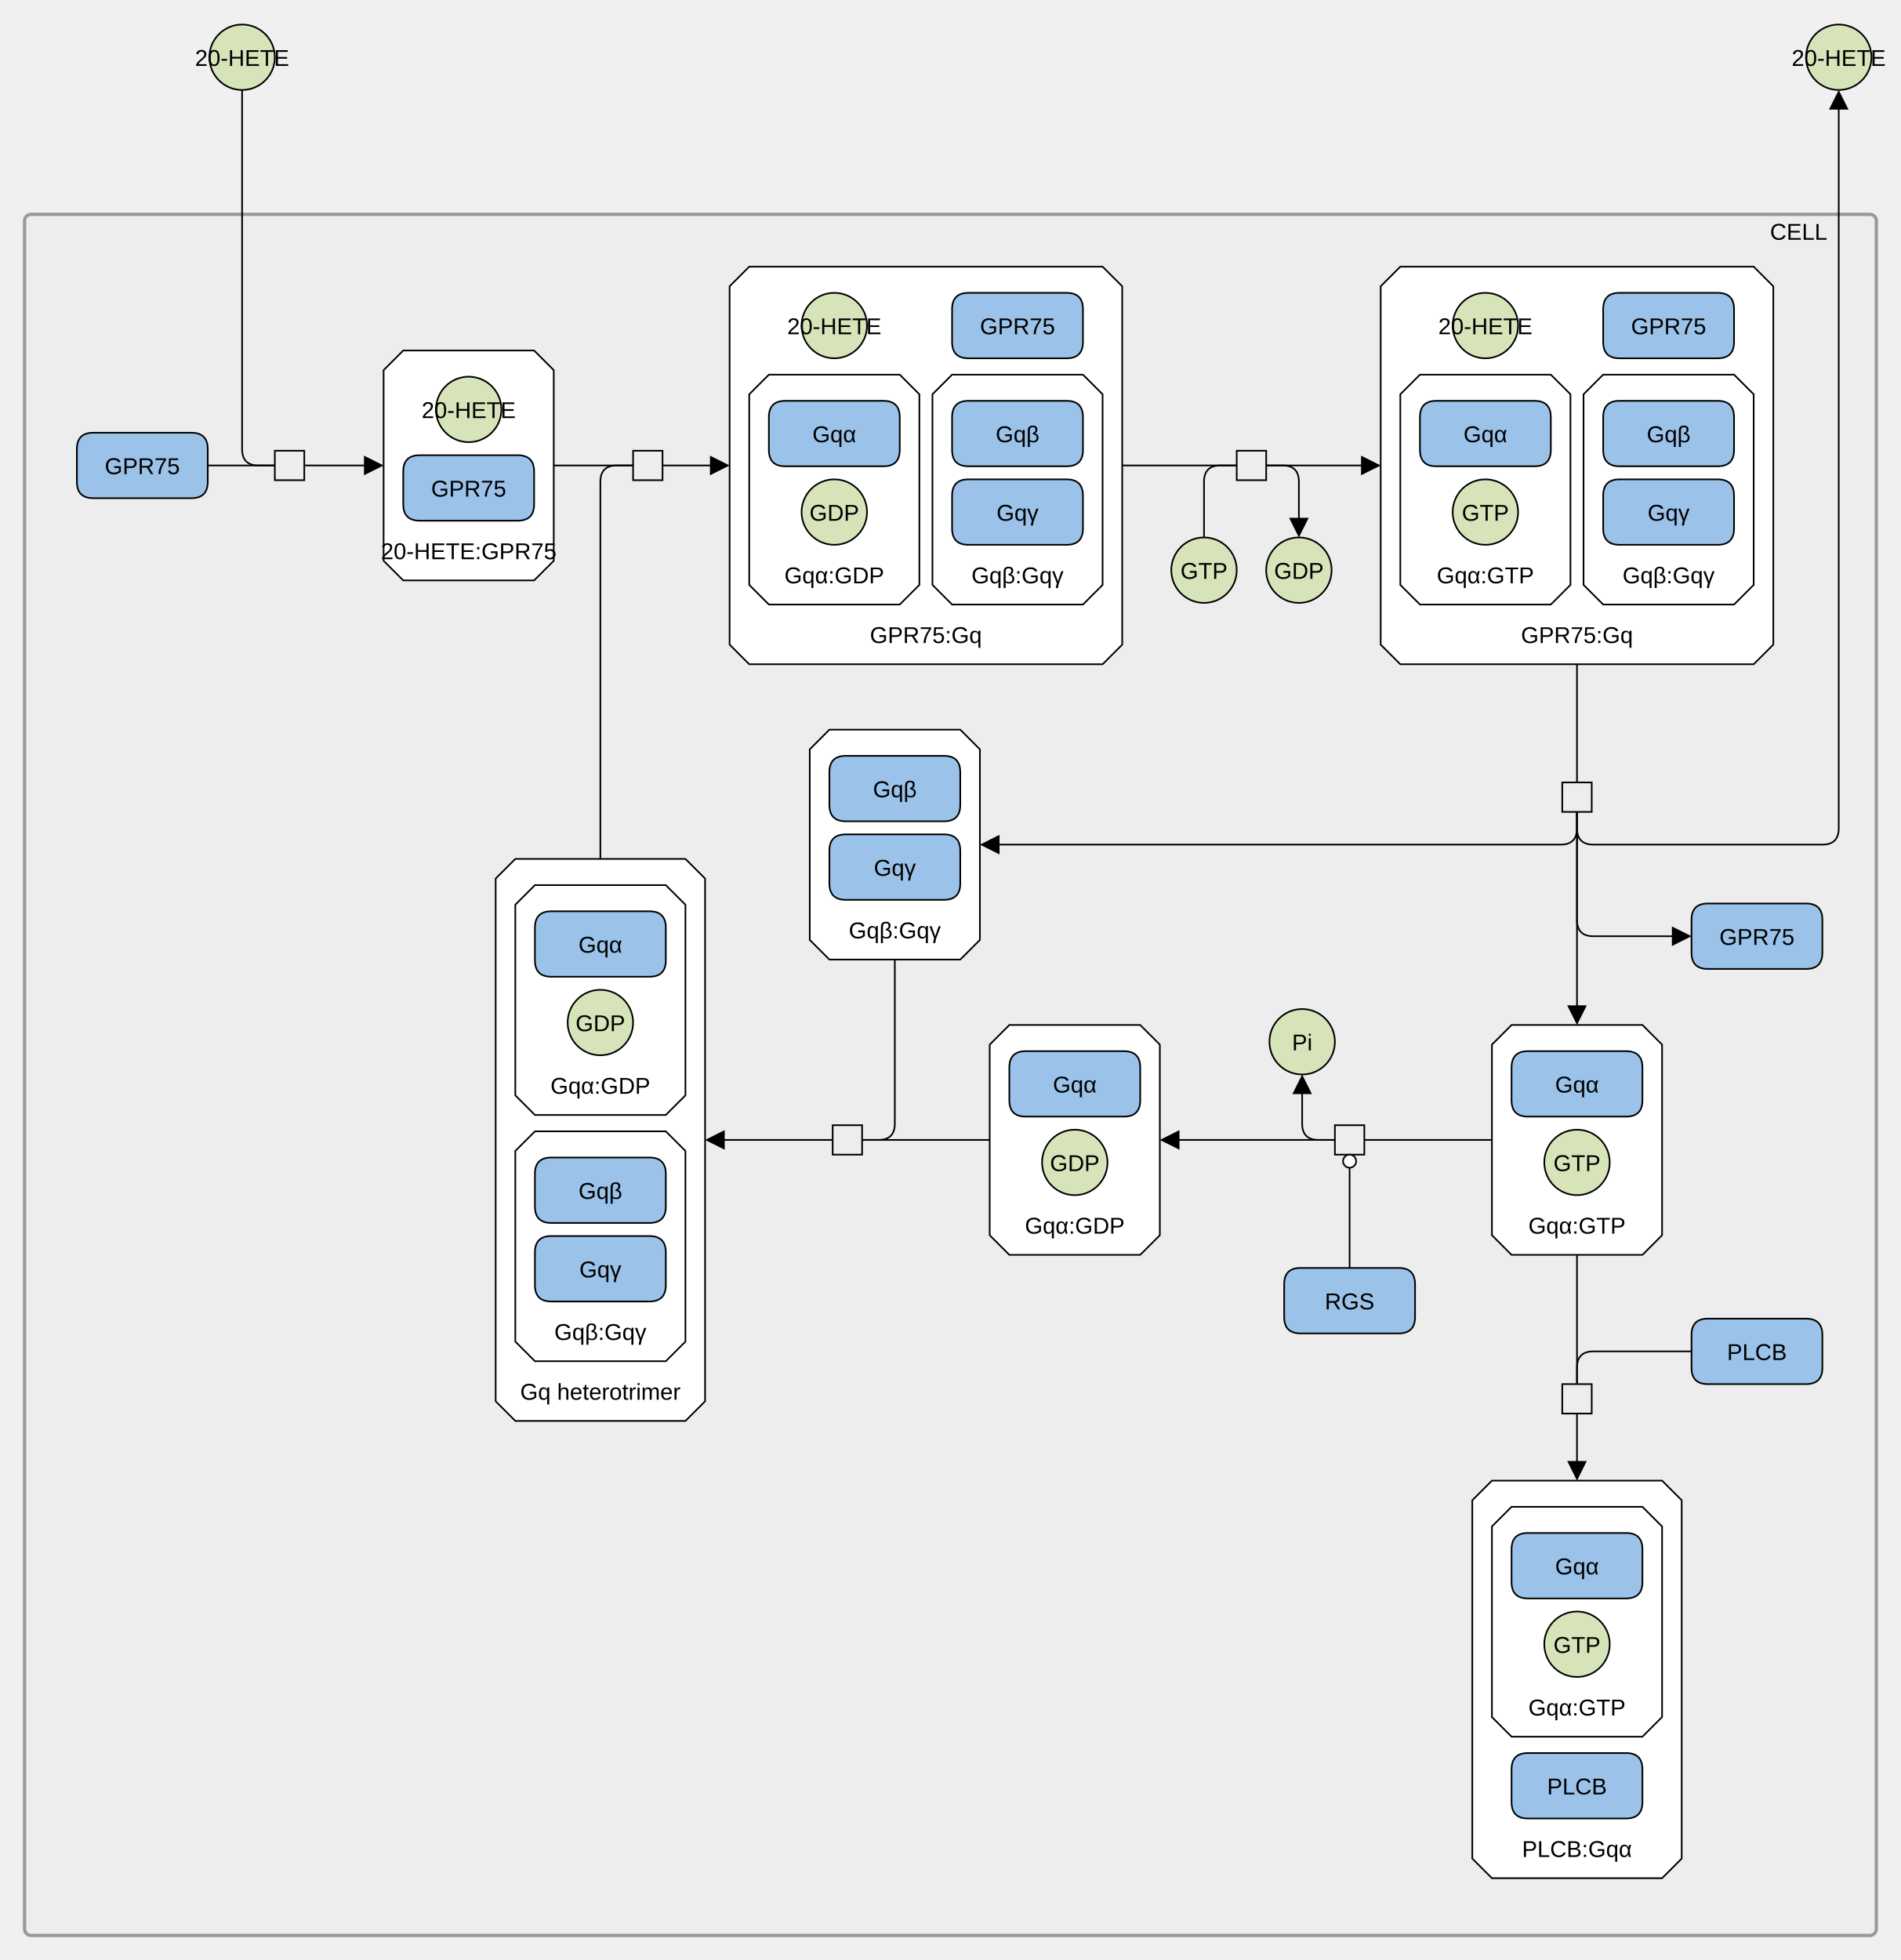
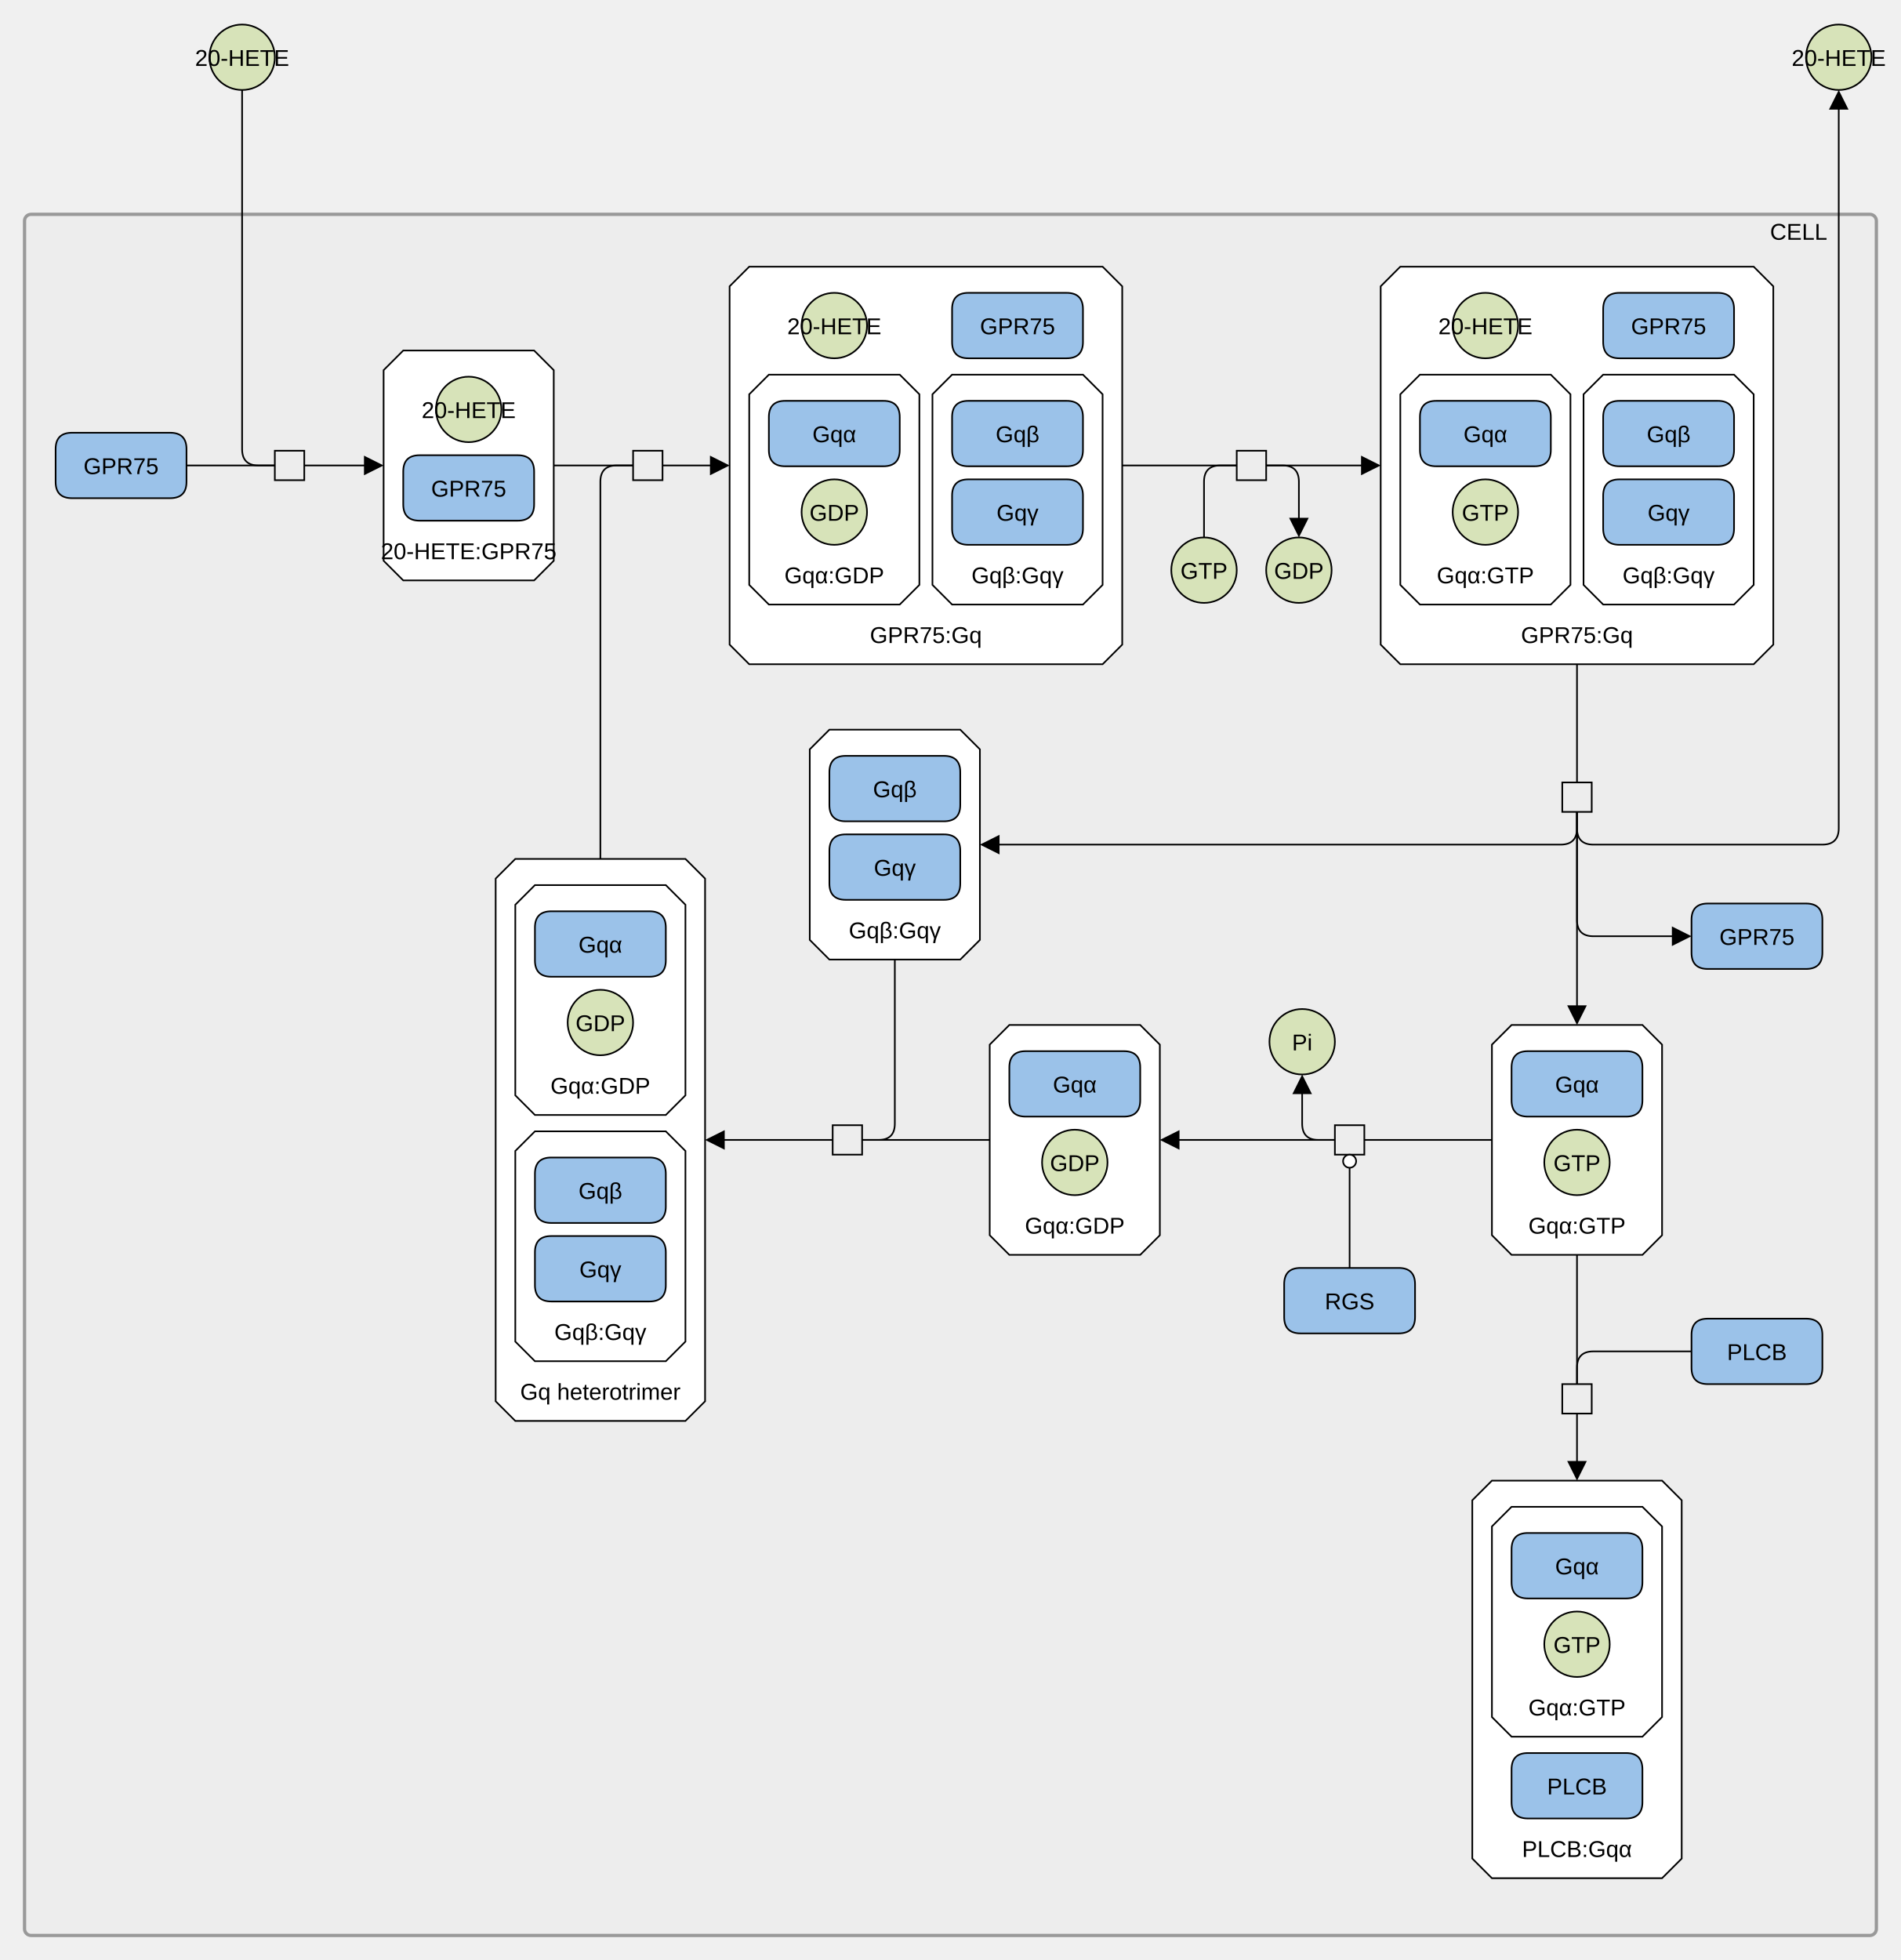
<svg xmlns="http://www.w3.org/2000/svg" width="1162" height="1198" viewBox="0 0 1162 1198" stroke-linecap="butt" stroke-miterlimit="10">
  <g transform="translate(-25,-25)">
    <path d="M40 160 C40 157.791 41.791 156 44 156 L1168 156 C1170.209 156 1172 157.791 1172 160 L1172 1204 C1172 1206.209 1170.209 1208 1168 1208 L44 1208 C41.791 1208 40 1206.209 40 1204 Z" fill="#999999" fill-opacity="0.031" stroke="none" />
    <path d="M40 160 C40 157.791 41.791 156 44 156 L1168 156 C1170.209 156 1172 157.791 1172 160 L1172 1204 C1172 1206.209 1170.209 1208 1168 1208 L44 1208 C41.791 1208 40 1206.209 40 1204 Z" fill="none" stroke="#999999" stroke-width="2" />
    <text x="1124.5" y="171.541" text-anchor="middle" font-family="'Dialog', Arial, Helvetica, sans-serif" font-size="14" fill="#000000" stroke="none" xml:space="preserve">CELL</text>
    <path d="M483 188 L699 188 L711 200 L711 419 L699 431 L483 431 L471 419 L471 200 Z" fill="#FFFFFF" stroke="none" />
    <path d="M483 188 L699 188 L711 200 L711 419 L699 431 L483 431 L471 419 L471 200 Z" fill="none" stroke="#000000" />
    <text x="591" y="418.041" text-anchor="middle" font-family="'Dialog', Arial, Helvetica, sans-serif" font-size="14" fill="#000000" stroke="none" xml:space="preserve">GPR75:Gq</text>
    <path d="M495 254 L575 254 L587 266 L587 382.5 L575 394.5 L495 394.5 L483 382.5 L483 266 Z" fill="#FFFFFF" stroke="none" />
    <path d="M495 254 L575 254 L587 266 L587 382.5 L575 394.5 L495 394.5 L483 382.5 L483 266 Z" fill="none" stroke="#000000" />
    <text x="535" y="381.541" text-anchor="middle" font-family="'Dialog', Arial, Helvetica, sans-serif" font-size="14" fill="#000000" stroke="none" xml:space="preserve">Gqα:GDP</text>
    <path d="M495 280 Q495 270 505 270 L565 270 Q575 270 575 280 L575 300 Q575 310 565 310 L505 310 Q495 310 495 300 Z" fill="#9BC2E9" stroke="none" />
    <path d="M495 280 Q495 270 505 270 L565 270 Q575 270 575 280 L575 300 Q575 310 565 310 L505 310 Q495 310 495 300 Z" fill="none" stroke="#000000" />
    <text x="535" y="295.291" text-anchor="middle" font-family="'Dialog', Arial, Helvetica, sans-serif" font-size="14" fill="#000000" stroke="none" xml:space="preserve">Gqα</text>
    <path d="M515 338 C515 326.954 523.954 318 535 318 L535 318 C546.046 318 555 326.954 555 338 L555 338 C555 349.046 546.046 358 535 358 L535 358 C523.954 358 515 349.046 515 338 Z" fill="#D7E3B9" stroke="none" />
    <path d="M515 338 C515 326.954 523.954 318 535 318 L535 318 C546.046 318 555 326.954 555 338 L555 338 C555 349.046 546.046 358 535 358 L535 358 C523.954 358 515 349.046 515 338 Z" fill="none" stroke="#000000" />
    <text x="535" y="343.291" text-anchor="middle" font-family="'Dialog', Arial, Helvetica, sans-serif" font-size="14" fill="#000000" stroke="none" xml:space="preserve">GDP</text>
    <path d="M607 254 L687 254 L699 266 L699 382.5 L687 394.5 L607 394.5 L595 382.5 L595 266 Z" fill="#FFFFFF" stroke="none" />
    <path d="M607 254 L687 254 L699 266 L699 382.5 L687 394.5 L607 394.5 L595 382.5 L595 266 Z" fill="none" stroke="#000000" />
    <text x="647" y="381.541" text-anchor="middle" font-family="'Dialog', Arial, Helvetica, sans-serif" font-size="14" fill="#000000" stroke="none" xml:space="preserve">Gqβ:Gqγ</text>
    <path d="M607 280 Q607 270 617 270 L677 270 Q687 270 687 280 L687 300 Q687 310 677 310 L617 310 Q607 310 607 300 Z" fill="#9BC2E9" stroke="none" />
    <path d="M607 280 Q607 270 617 270 L677 270 Q687 270 687 280 L687 300 Q687 310 677 310 L617 310 Q607 310 607 300 Z" fill="none" stroke="#000000" />
    <text x="647" y="295.291" text-anchor="middle" font-family="'Dialog', Arial, Helvetica, sans-serif" font-size="14" fill="#000000" stroke="none" xml:space="preserve">Gqβ</text>
    <path d="M607 328 Q607 318 617 318 L677 318 Q687 318 687 328 L687 348 Q687 358 677 358 L617 358 Q607 358 607 348 Z" fill="#9BC2E9" stroke="none" />
    <path d="M607 328 Q607 318 617 318 L677 318 Q687 318 687 328 L687 348 Q687 358 677 358 L617 358 Q607 358 607 348 Z" fill="none" stroke="#000000" />
    <text x="647" y="343.291" text-anchor="middle" font-family="'Dialog', Arial, Helvetica, sans-serif" font-size="14" fill="#000000" stroke="none" xml:space="preserve">Gqγ</text>
    <path d="M515 224 C515 212.954 523.954 204 535 204 L535 204 C546.046 204 555 212.954 555 224 L555 224 C555 235.046 546.046 244 535 244 L535 244 C523.954 244 515 235.046 515 224 Z" fill="#D7E3B9" stroke="none" />
    <path d="M515 224 C515 212.954 523.954 204 535 204 L535 204 C546.046 204 555 212.954 555 224 L555 224 C555 235.046 546.046 244 535 244 L535 244 C523.954 244 515 235.046 515 224 Z" fill="none" stroke="#000000" />
    <text x="535" y="229.291" text-anchor="middle" font-family="'Dialog', Arial, Helvetica, sans-serif" font-size="14" fill="#000000" stroke="none" xml:space="preserve">20-HETE</text>
    <path d="M607 214 Q607 204 617 204 L677 204 Q687 204 687 214 L687 234 Q687 244 677 244 L617 244 Q607 244 607 234 Z" fill="#9BC2E9" stroke="none" />
    <path d="M607 214 Q607 204 617 204 L677 204 Q687 204 687 214 L687 234 Q687 244 677 244 L617 244 Q607 244 607 234 Z" fill="none" stroke="#000000" />
    <text x="647" y="229.291" text-anchor="middle" font-family="'Dialog', Arial, Helvetica, sans-serif" font-size="14" fill="#000000" stroke="none" xml:space="preserve">GPR75</text>
    <path d="M881 188 L1097 188 L1109 200 L1109 419 L1097 431 L881 431 L869 419 L869 200 Z" fill="#FFFFFF" stroke="none" />
    <path d="M881 188 L1097 188 L1109 200 L1109 419 L1097 431 L881 431 L869 419 L869 200 Z" fill="none" stroke="#000000" />
    <text x="989" y="418.041" text-anchor="middle" font-family="'Dialog', Arial, Helvetica, sans-serif" font-size="14" fill="#000000" stroke="none" xml:space="preserve">GPR75:Gq</text>
    <path d="M1005 254 L1085 254 L1097 266 L1097 382.5 L1085 394.5 L1005 394.5 L993 382.5 L993 266 Z" fill="#FFFFFF" stroke="none" />
    <path d="M1005 254 L1085 254 L1097 266 L1097 382.5 L1085 394.5 L1005 394.5 L993 382.5 L993 266 Z" fill="none" stroke="#000000" />
    <text x="1045" y="381.541" text-anchor="middle" font-family="'Dialog', Arial, Helvetica, sans-serif" font-size="14" fill="#000000" stroke="none" xml:space="preserve">Gqβ:Gqγ</text>
    <path d="M1005 280 Q1005 270 1015 270 L1075 270 Q1085 270 1085 280 L1085 300 Q1085 310 1075 310 L1015 310 Q1005 310 1005 300 Z" fill="#9BC2E9" stroke="none" />
    <path d="M1005 280 Q1005 270 1015 270 L1075 270 Q1085 270 1085 280 L1085 300 Q1085 310 1075 310 L1015 310 Q1005 310 1005 300 Z" fill="none" stroke="#000000" />
    <text x="1045" y="295.291" text-anchor="middle" font-family="'Dialog', Arial, Helvetica, sans-serif" font-size="14" fill="#000000" stroke="none" xml:space="preserve">Gqβ</text>
    <path d="M1005 328 Q1005 318 1015 318 L1075 318 Q1085 318 1085 328 L1085 348 Q1085 358 1075 358 L1015 358 Q1005 358 1005 348 Z" fill="#9BC2E9" stroke="none" />
    <path d="M1005 328 Q1005 318 1015 318 L1075 318 Q1085 318 1085 328 L1085 348 Q1085 358 1075 358 L1015 358 Q1005 358 1005 348 Z" fill="none" stroke="#000000" />
    <text x="1045" y="343.291" text-anchor="middle" font-family="'Dialog', Arial, Helvetica, sans-serif" font-size="14" fill="#000000" stroke="none" xml:space="preserve">Gqγ</text>
    <path d="M893 254 L973 254 L985 266 L985 382.5 L973 394.5 L893 394.5 L881 382.5 L881 266 Z" fill="#FFFFFF" stroke="none" />
    <path d="M893 254 L973 254 L985 266 L985 382.5 L973 394.5 L893 394.5 L881 382.5 L881 266 Z" fill="none" stroke="#000000" />
    <text x="933" y="381.541" text-anchor="middle" font-family="'Dialog', Arial, Helvetica, sans-serif" font-size="14" fill="#000000" stroke="none" xml:space="preserve">Gqα:GTP</text>
    <path d="M893 280 Q893 270 903 270 L963 270 Q973 270 973 280 L973 300 Q973 310 963 310 L903 310 Q893 310 893 300 Z" fill="#9BC2E9" stroke="none" />
    <path d="M893 280 Q893 270 903 270 L963 270 Q973 270 973 280 L973 300 Q973 310 963 310 L903 310 Q893 310 893 300 Z" fill="none" stroke="#000000" />
    <text x="933" y="295.291" text-anchor="middle" font-family="'Dialog', Arial, Helvetica, sans-serif" font-size="14" fill="#000000" stroke="none" xml:space="preserve">Gqα</text>
    <path d="M913 338 C913 326.954 921.954 318 933 318 L933 318 C944.046 318 953 326.954 953 338 L953 338 C953 349.046 944.046 358 933 358 L933 358 C921.954 358 913 349.046 913 338 Z" fill="#D7E3B9" stroke="none" />
    <path d="M913 338 C913 326.954 921.954 318 933 318 L933 318 C944.046 318 953 326.954 953 338 L953 338 C953 349.046 944.046 358 933 358 L933 358 C921.954 358 913 349.046 913 338 Z" fill="none" stroke="#000000" />
    <text x="933" y="343.291" text-anchor="middle" font-family="'Dialog', Arial, Helvetica, sans-serif" font-size="14" fill="#000000" stroke="none" xml:space="preserve">GTP</text>
    <path d="M913 224 C913 212.954 921.954 204 933 204 L933 204 C944.046 204 953 212.954 953 224 L953 224 C953 235.046 944.046 244 933 244 L933 244 C921.954 244 913 235.046 913 224 Z" fill="#D7E3B9" stroke="none" />
    <path d="M913 224 C913 212.954 921.954 204 933 204 L933 204 C944.046 204 953 212.954 953 224 L953 224 C953 235.046 944.046 244 933 244 L933 244 C921.954 244 913 235.046 913 224 Z" fill="none" stroke="#000000" />
    <text x="933" y="229.291" text-anchor="middle" font-family="'Dialog', Arial, Helvetica, sans-serif" font-size="14" fill="#000000" stroke="none" xml:space="preserve">20-HETE</text>
    <path d="M1005 214 Q1005 204 1015 204 L1075 204 Q1085 204 1085 214 L1085 234 Q1085 244 1075 244 L1015 244 Q1005 244 1005 234 Z" fill="#9BC2E9" stroke="none" />
    <path d="M1005 214 Q1005 204 1015 204 L1075 204 Q1085 204 1085 214 L1085 234 Q1085 244 1075 244 L1015 244 Q1005 244 1005 234 Z" fill="none" stroke="#000000" />
    <text x="1045" y="229.291" text-anchor="middle" font-family="'Dialog', Arial, Helvetica, sans-serif" font-size="14" fill="#000000" stroke="none" xml:space="preserve">GPR75</text>
    <path d="M340 550 L444 550 L456 562 L456 881.5 L444 893.5 L340 893.5 L328 881.5 L328 562 Z" fill="#FFFFFF" stroke="none" />
    <path d="M340 550 L444 550 L456 562 L456 881.5 L444 893.5 L340 893.5 L328 881.5 L328 562 Z" fill="none" stroke="#000000" />
    <text x="392" y="880.541" text-anchor="middle" font-family="'Dialog', Arial, Helvetica, sans-serif" font-size="14" fill="#000000" stroke="none" xml:space="preserve">Gq heterotrimer</text>
    <path d="M352 716.5 L432 716.5 L444 728.5 L444 845 L432 857 L352 857 L340 845 L340 728.5 Z" fill="#FFFFFF" stroke="none" />
    <path d="M352 716.5 L432 716.5 L444 728.5 L444 845 L432 857 L352 857 L340 845 L340 728.5 Z" fill="none" stroke="#000000" />
    <text x="392" y="844.041" text-anchor="middle" font-family="'Dialog', Arial, Helvetica, sans-serif" font-size="14" fill="#000000" stroke="none" xml:space="preserve">Gqβ:Gqγ</text>
    <path d="M352 742.5 Q352 732.5 362 732.5 L422 732.5 Q432 732.5 432 742.5 L432 762.5 Q432 772.5 422 772.5 L362 772.5 Q352 772.5 352 762.5 Z" fill="#9BC2E9" stroke="none" />
    <path d="M352 742.5 Q352 732.5 362 732.5 L422 732.5 Q432 732.5 432 742.5 L432 762.5 Q432 772.5 422 772.5 L362 772.5 Q352 772.5 352 762.5 Z" fill="none" stroke="#000000" />
    <text x="392" y="757.791" text-anchor="middle" font-family="'Dialog', Arial, Helvetica, sans-serif" font-size="14" fill="#000000" stroke="none" xml:space="preserve">Gqβ</text>
    <path d="M352 790.5 Q352 780.5 362 780.5 L422 780.5 Q432 780.5 432 790.5 L432 810.5 Q432 820.5 422 820.5 L362 820.5 Q352 820.5 352 810.5 Z" fill="#9BC2E9" stroke="none" />
    <path d="M352 790.5 Q352 780.5 362 780.5 L422 780.5 Q432 780.5 432 790.5 L432 810.5 Q432 820.5 422 820.5 L362 820.5 Q352 820.5 352 810.5 Z" fill="none" stroke="#000000" />
    <text x="392" y="805.791" text-anchor="middle" font-family="'Dialog', Arial, Helvetica, sans-serif" font-size="14" fill="#000000" stroke="none" xml:space="preserve">Gqγ</text>
    <path d="M352 566 L432 566 L444 578 L444 694.5 L432 706.5 L352 706.5 L340 694.5 L340 578 Z" fill="#FFFFFF" stroke="none" />
    <path d="M352 566 L432 566 L444 578 L444 694.5 L432 706.5 L352 706.5 L340 694.5 L340 578 Z" fill="none" stroke="#000000" />
    <text x="392" y="693.541" text-anchor="middle" font-family="'Dialog', Arial, Helvetica, sans-serif" font-size="14" fill="#000000" stroke="none" xml:space="preserve">Gqα:GDP</text>
    <path d="M352 592 Q352 582 362 582 L422 582 Q432 582 432 592 L432 612 Q432 622 422 622 L362 622 Q352 622 352 612 Z" fill="#9BC2E9" stroke="none" />
    <path d="M352 592 Q352 582 362 582 L422 582 Q432 582 432 592 L432 612 Q432 622 422 622 L362 622 Q352 622 352 612 Z" fill="none" stroke="#000000" />
    <text x="392" y="607.291" text-anchor="middle" font-family="'Dialog', Arial, Helvetica, sans-serif" font-size="14" fill="#000000" stroke="none" xml:space="preserve">Gqα</text>
    <path d="M372 650 C372 638.954 380.954 630 392 630 L392 630 C403.046 630 412 638.954 412 650 L412 650 C412 661.046 403.046 670 392 670 L392 670 C380.954 670 372 661.046 372 650 Z" fill="#D7E3B9" stroke="none" />
    <path d="M372 650 C372 638.954 380.954 630 392 630 L392 630 C403.046 630 412 638.954 412 650 L412 650 C412 661.046 403.046 670 392 670 L392 670 C380.954 670 372 661.046 372 650 Z" fill="none" stroke="#000000" />
    <text x="392" y="655.291" text-anchor="middle" font-family="'Dialog', Arial, Helvetica, sans-serif" font-size="14" fill="#000000" stroke="none" xml:space="preserve">GDP</text>
    <path d="M937 930 L1041 930 L1053 942 L1053 1161 L1041 1173 L937 1173 L925 1161 L925 942 Z" fill="#FFFFFF" stroke="none" />
    <path d="M937 930 L1041 930 L1053 942 L1053 1161 L1041 1173 L937 1173 L925 1161 L925 942 Z" fill="none" stroke="#000000" />
    <text x="989" y="1160.041" text-anchor="middle" font-family="'Dialog', Arial, Helvetica, sans-serif" font-size="14" fill="#000000" stroke="none" xml:space="preserve">PLCB:Gqα</text>
    <path d="M949 1106.5 Q949 1096.5 959 1096.5 L1019 1096.5 Q1029 1096.5 1029 1106.5 L1029 1126.5 Q1029 1136.5 1019 1136.5 L959 1136.5 Q949 1136.5 949 1126.5 Z" fill="#9BC2E9" stroke="none" />
    <path d="M949 1106.5 Q949 1096.5 959 1096.5 L1019 1096.5 Q1029 1096.5 1029 1106.5 L1029 1126.5 Q1029 1136.5 1019 1136.5 L959 1136.5 Q949 1136.5 949 1126.5 Z" fill="none" stroke="#000000" />
    <text x="989" y="1121.791" text-anchor="middle" font-family="'Dialog', Arial, Helvetica, sans-serif" font-size="14" fill="#000000" stroke="none" xml:space="preserve">PLCB</text>
    <path d="M949 946 L1029 946 L1041 958 L1041 1074.5 L1029 1086.5 L949 1086.5 L937 1074.5 L937 958 Z" fill="#FFFFFF" stroke="none" />
    <path d="M949 946 L1029 946 L1041 958 L1041 1074.5 L1029 1086.5 L949 1086.5 L937 1074.5 L937 958 Z" fill="none" stroke="#000000" />
    <text x="989" y="1073.541" text-anchor="middle" font-family="'Dialog', Arial, Helvetica, sans-serif" font-size="14" fill="#000000" stroke="none" xml:space="preserve">Gqα:GTP</text>
    <path d="M949 972 Q949 962 959 962 L1019 962 Q1029 962 1029 972 L1029 992 Q1029 1002 1019 1002 L959 1002 Q949 1002 949 992 Z" fill="#9BC2E9" stroke="none" />
    <path d="M949 972 Q949 962 959 962 L1019 962 Q1029 962 1029 972 L1029 992 Q1029 1002 1019 1002 L959 1002 Q949 1002 949 992 Z" fill="none" stroke="#000000" />
    <text x="989" y="987.291" text-anchor="middle" font-family="'Dialog', Arial, Helvetica, sans-serif" font-size="14" fill="#000000" stroke="none" xml:space="preserve">Gqα</text>
    <path d="M969 1030 C969 1018.954 977.954 1010 989 1010 L989 1010 C1000.046 1010 1009 1018.954 1009 1030 L1009 1030 C1009 1041.046 1000.046 1050 989 1050 L989 1050 C977.954 1050 969 1041.046 969 1030 Z" fill="#D7E3B9" stroke="none" />
    <path d="M969 1030 C969 1018.954 977.954 1010 989 1010 L989 1010 C1000.046 1010 1009 1018.954 1009 1030 L1009 1030 C1009 1041.046 1000.046 1050 989 1050 L989 1050 C977.954 1050 969 1041.046 969 1030 Z" fill="none" stroke="#000000" />
    <text x="989" y="1035.291" text-anchor="middle" font-family="'Dialog', Arial, Helvetica, sans-serif" font-size="14" fill="#000000" stroke="none" xml:space="preserve">GTP</text>
    <path d="M271.5 239.25 L351.5 239.25 L363.5 251.25 L363.5 367.75 L351.5 379.75 L271.5 379.75 L259.5 367.75 L259.5 251.25 Z" fill="#FFFFFF" stroke="none" />
    <path d="M271.5 239.25 L351.5 239.25 L363.5 251.25 L363.5 367.75 L351.5 379.75 L271.5 379.75 L259.5 367.75 L259.5 251.25 Z" fill="none" stroke="#000000" />
    <text x="311.5" y="366.791" text-anchor="middle" font-family="'Dialog', Arial, Helvetica, sans-serif" font-size="14" fill="#000000" stroke="none" xml:space="preserve">20-HETE:GPR75</text>
    <path d="M291.5 275.25 C291.5 264.204 300.454 255.25 311.5 255.25 L311.5 255.25 C322.546 255.25 331.5 264.204 331.5 275.25 L331.5 275.25 C331.5 286.296 322.546 295.25 311.5 295.25 L311.5 295.25 C300.454 295.25 291.5 286.296 291.5 275.25 Z" fill="#D7E3B9" stroke="none" />
    <path d="M291.5 275.25 C291.5 264.204 300.454 255.25 311.5 255.25 L311.5 255.25 C322.546 255.25 331.5 264.204 331.5 275.25 L331.5 275.25 C331.5 286.296 322.546 295.25 311.5 295.25 L311.5 295.25 C300.454 295.25 291.5 286.296 291.5 275.25 Z" fill="none" stroke="#000000" />
    <text x="311.5" y="280.541" text-anchor="middle" font-family="'Dialog', Arial, Helvetica, sans-serif" font-size="14" fill="#000000" stroke="none" xml:space="preserve">20-HETE</text>
    <path d="M271.5 313.25 Q271.5 303.25 281.5 303.25 L341.5 303.25 Q351.5 303.25 351.5 313.25 L351.5 333.25 Q351.5 343.25 341.5 343.25 L281.5 343.25 Q271.5 343.25 271.5 333.25 Z" fill="#9BC2E9" stroke="none" />
    <path d="M271.5 313.25 Q271.5 303.25 281.5 303.25 L341.5 303.25 Q351.5 303.25 351.5 313.25 L351.5 333.25 Q351.5 343.25 341.5 343.25 L281.5 343.25 Q271.5 343.25 271.5 333.25 Z" fill="none" stroke="#000000" />
    <text x="311.5" y="328.541" text-anchor="middle" font-family="'Dialog', Arial, Helvetica, sans-serif" font-size="14" fill="#000000" stroke="none" xml:space="preserve">GPR75</text>
    <path d="M532 471 L612 471 L624 483 L624 599.5 L612 611.5 L532 611.5 L520 599.5 L520 483 Z" fill="#FFFFFF" stroke="none" />
    <path d="M532 471 L612 471 L624 483 L624 599.5 L612 611.5 L532 611.5 L520 599.5 L520 483 Z" fill="none" stroke="#000000" />
    <text x="572" y="598.541" text-anchor="middle" font-family="'Dialog', Arial, Helvetica, sans-serif" font-size="14" fill="#000000" stroke="none" xml:space="preserve">Gqβ:Gqγ</text>
    <path d="M532 545 Q532 535 542 535 L602 535 Q612 535 612 545 L612 565 Q612 575 602 575 L542 575 Q532 575 532 565 Z" fill="#9BC2E9" stroke="none" />
    <path d="M532 545 Q532 535 542 535 L602 535 Q612 535 612 545 L612 565 Q612 575 602 575 L542 575 Q532 575 532 565 Z" fill="none" stroke="#000000" />
    <text x="572" y="560.291" text-anchor="middle" font-family="'Dialog', Arial, Helvetica, sans-serif" font-size="14" fill="#000000" stroke="none" xml:space="preserve">Gqγ</text>
    <path d="M532 497 Q532 487 542 487 L602 487 Q612 487 612 497 L612 517 Q612 527 602 527 L542 527 Q532 527 532 517 Z" fill="#9BC2E9" stroke="none" />
    <path d="M532 497 Q532 487 542 487 L602 487 Q612 487 612 497 L612 517 Q612 527 602 527 L542 527 Q532 527 532 517 Z" fill="none" stroke="#000000" />
    <text x="572" y="512.291" text-anchor="middle" font-family="'Dialog', Arial, Helvetica, sans-serif" font-size="14" fill="#000000" stroke="none" xml:space="preserve">Gqβ</text>
    <path d="M741 373.5 C741 362.454 749.954 353.5 761 353.5 L761 353.5 C772.046 353.5 781 362.454 781 373.5 L781 373.5 C781 384.546 772.046 393.5 761 393.5 L761 393.5 C749.954 393.5 741 384.546 741 373.5 Z" fill="#D7E3B9" stroke="none" />
    <path d="M741 373.5 C741 362.454 749.954 353.5 761 353.5 L761 353.5 C772.046 353.5 781 362.454 781 373.5 L781 373.5 C781 384.546 772.046 393.5 761 393.5 L761 393.5 C749.954 393.5 741 384.546 741 373.5 Z" fill="none" stroke="#000000" />
    <text x="761" y="378.791" text-anchor="middle" font-family="'Dialog', Arial, Helvetica, sans-serif" font-size="14" fill="#000000" stroke="none" xml:space="preserve">GTP</text>
    <path d="M799 373.5 C799 362.454 807.954 353.5 819 353.5 L819 353.5 C830.046 353.5 839 362.454 839 373.5 L839 373.5 C839 384.546 830.046 393.5 819 393.5 L819 393.5 C807.954 393.5 799 384.546 799 373.5 Z" fill="#D7E3B9" stroke="none" />
    <path d="M799 373.5 C799 362.454 807.954 353.5 819 353.5 L819 353.5 C830.046 353.5 839 362.454 839 373.5 L839 373.5 C839 384.546 830.046 393.5 819 393.5 L819 393.5 C807.954 393.5 799 384.546 799 373.5 Z" fill="none" stroke="#000000" />
    <text x="819" y="378.791" text-anchor="middle" font-family="'Dialog', Arial, Helvetica, sans-serif" font-size="14" fill="#000000" stroke="none" xml:space="preserve">GDP</text>
-     <path d="M72 299.5 Q72 289.5 82 289.5 L142 289.5 Q152 289.5 152 299.5 L152 319.5 Q152 329.5 142 329.5 L82 329.5 Q72 329.5 72 319.5 Z" fill="#9BC2E9" stroke="none" />
-     <path d="M72 299.5 Q72 289.5 82 289.5 L142 289.5 Q152 289.5 152 299.5 L152 319.5 Q152 329.5 142 329.5 L82 329.5 Q72 329.5 72 319.5 Z" fill="none" stroke="#000000" />
-     <text x="112" y="314.791" text-anchor="middle" font-family="'Dialog', Arial, Helvetica, sans-serif" font-size="14" fill="#000000" stroke="none" xml:space="preserve">GPR75</text>
+     <path d="M59 299.5 Q59 289.5 69 289.5 L129 289.5 Q139 289.5 139 299.5 L139 319.5 Q139 329.5 129 329.5 L69 329.5 Q59 329.5 59 319.5 Z" fill="#9BC2E9" stroke="none" />
+     <path d="M59 299.5 Q59 289.5 69 289.5 L129 289.5 Q139 289.5 139 299.5 L139 319.5 Q139 329.5 129 329.5 L69 329.5 Q59 329.5 59 319.5 Z" fill="none" stroke="#000000" />
+     <text x="99" y="314.791" text-anchor="middle" font-family="'Dialog', Arial, Helvetica, sans-serif" font-size="14" fill="#000000" stroke="none" xml:space="preserve">GPR75</text>
    <path d="M801 661.75 C801 650.704 809.954 641.75 821 641.75 L821 641.75 C832.046 641.75 841 650.704 841 661.75 L841 661.75 C841 672.796 832.046 681.75 821 681.75 L821 681.75 C809.954 681.75 801 672.796 801 661.75 Z" fill="#D7E3B9" stroke="none" />
    <path d="M801 661.75 C801 650.704 809.954 641.75 821 641.75 L821 641.75 C832.046 641.75 841 650.704 841 661.75 L841 661.75 C841 672.796 832.046 681.75 821 681.75 L821 681.75 C809.954 681.75 801 672.796 801 661.75 Z" fill="none" stroke="#000000" />
    <text x="821" y="667.041" text-anchor="middle" font-family="'Dialog', Arial, Helvetica, sans-serif" font-size="14" fill="#000000" stroke="none" xml:space="preserve">Pi</text>
    <path d="M642 651.5 L722 651.5 L734 663.5 L734 780 L722 792 L642 792 L630 780 L630 663.5 Z" fill="#FFFFFF" stroke="none" />
    <path d="M642 651.5 L722 651.5 L734 663.5 L734 780 L722 792 L642 792 L630 780 L630 663.5 Z" fill="none" stroke="#000000" />
    <text x="682" y="779.041" text-anchor="middle" font-family="'Dialog', Arial, Helvetica, sans-serif" font-size="14" fill="#000000" stroke="none" xml:space="preserve">Gqα:GDP</text>
    <path d="M642 677.5 Q642 667.5 652 667.5 L712 667.5 Q722 667.5 722 677.5 L722 697.5 Q722 707.5 712 707.5 L652 707.5 Q642 707.5 642 697.5 Z" fill="#9BC2E9" stroke="none" />
    <path d="M642 677.5 Q642 667.5 652 667.5 L712 667.5 Q722 667.5 722 677.5 L722 697.5 Q722 707.5 712 707.5 L652 707.5 Q642 707.5 642 697.5 Z" fill="none" stroke="#000000" />
    <text x="682" y="692.791" text-anchor="middle" font-family="'Dialog', Arial, Helvetica, sans-serif" font-size="14" fill="#000000" stroke="none" xml:space="preserve">Gqα</text>
    <path d="M662 735.5 C662 724.454 670.954 715.5 682 715.5 L682 715.5 C693.046 715.5 702 724.454 702 735.5 L702 735.5 C702 746.546 693.046 755.5 682 755.5 L682 755.5 C670.954 755.5 662 746.546 662 735.5 Z" fill="#D7E3B9" stroke="none" />
    <path d="M662 735.5 C662 724.454 670.954 715.5 682 715.5 L682 715.5 C693.046 715.5 702 724.454 702 735.5 L702 735.5 C702 746.546 693.046 755.5 682 755.5 L682 755.5 C670.954 755.5 662 746.546 662 735.5 Z" fill="none" stroke="#000000" />
    <text x="682" y="740.791" text-anchor="middle" font-family="'Dialog', Arial, Helvetica, sans-serif" font-size="14" fill="#000000" stroke="none" xml:space="preserve">GDP</text>
    <path d="M949 651.5 L1029 651.5 L1041 663.5 L1041 780 L1029 792 L949 792 L937 780 L937 663.5 Z" fill="#FFFFFF" stroke="none" />
    <path d="M949 651.5 L1029 651.5 L1041 663.5 L1041 780 L1029 792 L949 792 L937 780 L937 663.5 Z" fill="none" stroke="#000000" />
    <text x="989" y="779.041" text-anchor="middle" font-family="'Dialog', Arial, Helvetica, sans-serif" font-size="14" fill="#000000" stroke="none" xml:space="preserve">Gqα:GTP</text>
    <path d="M949 677.5 Q949 667.5 959 667.5 L1019 667.5 Q1029 667.5 1029 677.5 L1029 697.5 Q1029 707.5 1019 707.5 L959 707.5 Q949 707.5 949 697.5 Z" fill="#9BC2E9" stroke="none" />
    <path d="M949 677.5 Q949 667.5 959 667.5 L1019 667.5 Q1029 667.5 1029 677.5 L1029 697.5 Q1029 707.5 1019 707.5 L959 707.5 Q949 707.5 949 697.5 Z" fill="none" stroke="#000000" />
    <text x="989" y="692.791" text-anchor="middle" font-family="'Dialog', Arial, Helvetica, sans-serif" font-size="14" fill="#000000" stroke="none" xml:space="preserve">Gqα</text>
    <path d="M969 735.5 C969 724.454 977.954 715.5 989 715.5 L989 715.5 C1000.046 715.5 1009 724.454 1009 735.5 L1009 735.5 C1009 746.546 1000.046 755.5 989 755.5 L989 755.5 C977.954 755.5 969 746.546 969 735.5 Z" fill="#D7E3B9" stroke="none" />
    <path d="M969 735.5 C969 724.454 977.954 715.5 989 715.5 L989 715.5 C1000.046 715.5 1009 724.454 1009 735.5 L1009 735.5 C1009 746.546 1000.046 755.5 989 755.5 L989 755.5 C977.954 755.5 969 746.546 969 735.5 Z" fill="none" stroke="#000000" />
    <text x="989" y="740.791" text-anchor="middle" font-family="'Dialog', Arial, Helvetica, sans-serif" font-size="14" fill="#000000" stroke="none" xml:space="preserve">GTP</text>
    <path d="M810 810 Q810 800 820 800 L880 800 Q890 800 890 810 L890 830 Q890 840 880 840 L820 840 Q810 840 810 830 Z" fill="#9BC2E9" stroke="none" />
    <path d="M810 810 Q810 800 820 800 L880 800 Q890 800 890 810 L890 830 Q890 840 880 840 L820 840 Q810 840 810 830 Z" fill="none" stroke="#000000" />
    <text x="850" y="825.291" text-anchor="middle" font-family="'Dialog', Arial, Helvetica, sans-serif" font-size="14" fill="#000000" stroke="none" xml:space="preserve">RGS</text>
    <path d="M1059 587.25 Q1059 577.25 1069 577.25 L1129 577.25 Q1139 577.25 1139 587.25 L1139 607.25 Q1139 617.25 1129 617.25 L1069 617.25 Q1059 617.25 1059 607.25 Z" fill="#9BC2E9" stroke="none" />
    <path d="M1059 587.25 Q1059 577.25 1069 577.25 L1129 577.25 Q1139 577.25 1139 587.25 L1139 607.25 Q1139 617.25 1129 617.25 L1069 617.25 Q1059 617.25 1059 607.25 Z" fill="none" stroke="#000000" />
    <text x="1099" y="602.541" text-anchor="middle" font-family="'Dialog', Arial, Helvetica, sans-serif" font-size="14" fill="#000000" stroke="none" xml:space="preserve">GPR75</text>
    <path d="M1059 841 Q1059 831 1069 831 L1129 831 Q1139 831 1139 841 L1139 861 Q1139 871 1129 871 L1069 871 Q1059 871 1059 861 Z" fill="#9BC2E9" stroke="none" />
    <path d="M1059 841 Q1059 831 1069 831 L1129 831 Q1139 831 1139 841 L1139 861 Q1139 871 1129 871 L1069 871 Q1059 871 1059 861 Z" fill="none" stroke="#000000" />
    <text x="1099" y="856.291" text-anchor="middle" font-family="'Dialog', Arial, Helvetica, sans-serif" font-size="14" fill="#000000" stroke="none" xml:space="preserve">PLCB</text>
    <path d="M412 300.5 L430 300.5 L430 318.5 L412 318.5 Z" fill="none" stroke="#000000" />
    <path d="M781 300.5 L799 300.5 L799 318.5 L781 318.5 Z" fill="none" stroke="#000000" />
    <path d="M193 300.5 L211 300.5 L211 318.5 L193 318.5 Z" fill="none" stroke="#000000" />
    <path d="M841 712.75 L859 712.75 L859 730.75 L841 730.75 Z" fill="none" stroke="#000000" />
    <path d="M534 712.75 L552 712.75 L552 730.75 L534 730.75 Z" fill="none" stroke="#000000" />
    <path d="M980 503.25 L998 503.25 L998 521.25 L980 521.25 Z" fill="none" stroke="#000000" />
    <path d="M980 871 L998 871 L998 889 L980 889 Z" fill="none" stroke="#000000" />
    <path d="M153 60 C153 48.954 161.954 40 173 40 L173 40 C184.046 40 193 48.954 193 60 L193 60 C193 71.046 184.046 80 173 80 L173 80 C161.954 80 153 71.046 153 60 Z" fill="#D7E3B9" stroke="none" />
    <path d="M153 60 C153 48.954 161.954 40 173 40 L173 40 C184.046 40 193 48.954 193 60 L193 60 C193 71.046 184.046 80 173 80 L173 80 C161.954 80 153 71.046 153 60 Z" fill="none" stroke="#000000" />
    <text x="173" y="65.291" text-anchor="middle" font-family="'Dialog', Arial, Helvetica, sans-serif" font-size="14" fill="#000000" stroke="none" xml:space="preserve">20-HETE</text>
    <path d="M1129 60 C1129 48.954 1137.954 40 1149 40 L1149 40 C1160.046 40 1169 48.954 1169 60 L1169 60 C1169 71.046 1160.046 80 1149 80 L1149 80 C1137.954 80 1129 71.046 1129 60 Z" fill="#D7E3B9" stroke="none" />
    <path d="M1129 60 C1129 48.954 1137.954 40 1149 40 L1149 40 C1160.046 40 1169 48.954 1169 60 L1169 60 C1169 71.046 1160.046 80 1149 80 L1149 80 C1137.954 80 1129 71.046 1129 60 Z" fill="none" stroke="#000000" />
    <text x="1149" y="65.291" text-anchor="middle" font-family="'Dialog', Arial, Helvetica, sans-serif" font-size="14" fill="#000000" stroke="none" xml:space="preserve">20-HETE</text>
    <path d="M363.5 309.5 L412 309.5" fill="none" stroke="#000000" />
    <path d="M430 309.5 L460 309.5" fill="none" stroke="#000000" />
    <path d="M471 309.5 L459 315.5 L459 303.5 Z" fill="#000000" stroke="none" />
    <path d="M392 550 L392 319.5 Q392 309.5 402 309.5 L412 309.5" fill="none" stroke="#000000" />
    <path d="M711 309.5 L781 309.5" fill="none" stroke="#000000" />
    <path d="M799 309.5 L858 309.5" fill="none" stroke="#000000" />
    <path d="M869 309.5 L857 315.5 L857 303.5 Z" fill="#000000" stroke="none" />
    <path d="M761 353.5 L761 319.5 Q761 309.5 771 309.5 L781 309.5" fill="none" stroke="#000000" />
    <path d="M799 309.5 L809 309.5 Q819 309.5 819 319.5 L819 342.5" fill="none" stroke="#000000" />
    <path d="M819 353.5 L813 341.5 L825 341.5 Z" fill="#000000" stroke="none" />
-     <path d="M152 309.5 L193 309.5" fill="none" stroke="#000000" />
+     <path d="M139 309.5 L193 309.5" fill="none" stroke="#000000" />
    <path d="M211 309.5 L248.5 309.5" fill="none" stroke="#000000" />
    <path d="M259.5 309.5 L247.5 315.5 L247.5 303.5 Z" fill="#000000" stroke="none" />
    <path d="M173 80 L173 299.5 Q173 309.5 183 309.5 L193 309.5" fill="none" stroke="#000000" />
    <path d="M937 721.75 L859 721.75" fill="none" stroke="#000000" />
    <path d="M841 721.75 L745 721.75" fill="none" stroke="#000000" />
    <path d="M734 721.75 L746 715.75 L746 727.75 Z" fill="#000000" stroke="none" />
    <path d="M841 721.75 L831 721.75 Q821 721.75 821 711.75 L821 692.75" fill="none" stroke="#000000" />
    <path d="M821 681.75 L827 693.75 L815 693.75 Z" fill="#000000" stroke="none" />
    <path d="M850 800 L850 738.75" fill="none" stroke="#000000" />
    <circle cx="850" cy="734.75" r="4" fill="white" stroke="#000000" />
    <path d="M630 721.75 L552 721.75" fill="none" stroke="#000000" />
    <path d="M534 721.75 L467 721.75" fill="none" stroke="#000000" />
    <path d="M456 721.75 L468 715.75 L468 727.75 Z" fill="#000000" stroke="none" />
    <path d="M572 611.5 L572 711.75 Q572 721.75 562 721.75 L552 721.75" fill="none" stroke="#000000" />
    <path d="M989 431 L989 503.25" fill="none" stroke="#000000" />
    <path d="M989 521.25 L989 640.5" fill="none" stroke="#000000" />
    <path d="M989 651.5 L983 639.5 L995 639.5 Z" fill="#000000" stroke="none" />
    <path d="M989 521.25 L989 531.25 Q989 541.25 979 541.25 L635 541.25" fill="none" stroke="#000000" />
    <path d="M624 541.25 L636 535.25 L636 547.25 Z" fill="#000000" stroke="none" />
    <path d="M989 521.25 L989 531.25 Q989 541.25 999 541.25 L1139 541.25 Q1149 541.25 1149 531.25 L1149 91" fill="none" stroke="#000000" />
    <path d="M1149 80 L1155 92 L1143 92 Z" fill="#000000" stroke="none" />
    <path d="M989 521.25 L989 587.25 Q989 597.25 999 597.25 L1048 597.25" fill="none" stroke="#000000" />
    <path d="M1059 597.25 L1047 603.25 L1047 591.25 Z" fill="#000000" stroke="none" />
    <path d="M1059 851 L999 851 Q989 851 989 861 L989 871" fill="none" stroke="#000000" />
    <path d="M989 889 L989 919" fill="none" stroke="#000000" />
    <path d="M989 930 L983 918 L995 918 Z" fill="#000000" stroke="none" />
    <path d="M989 792 L989 871" fill="none" stroke="#000000" />
  </g>
</svg>
